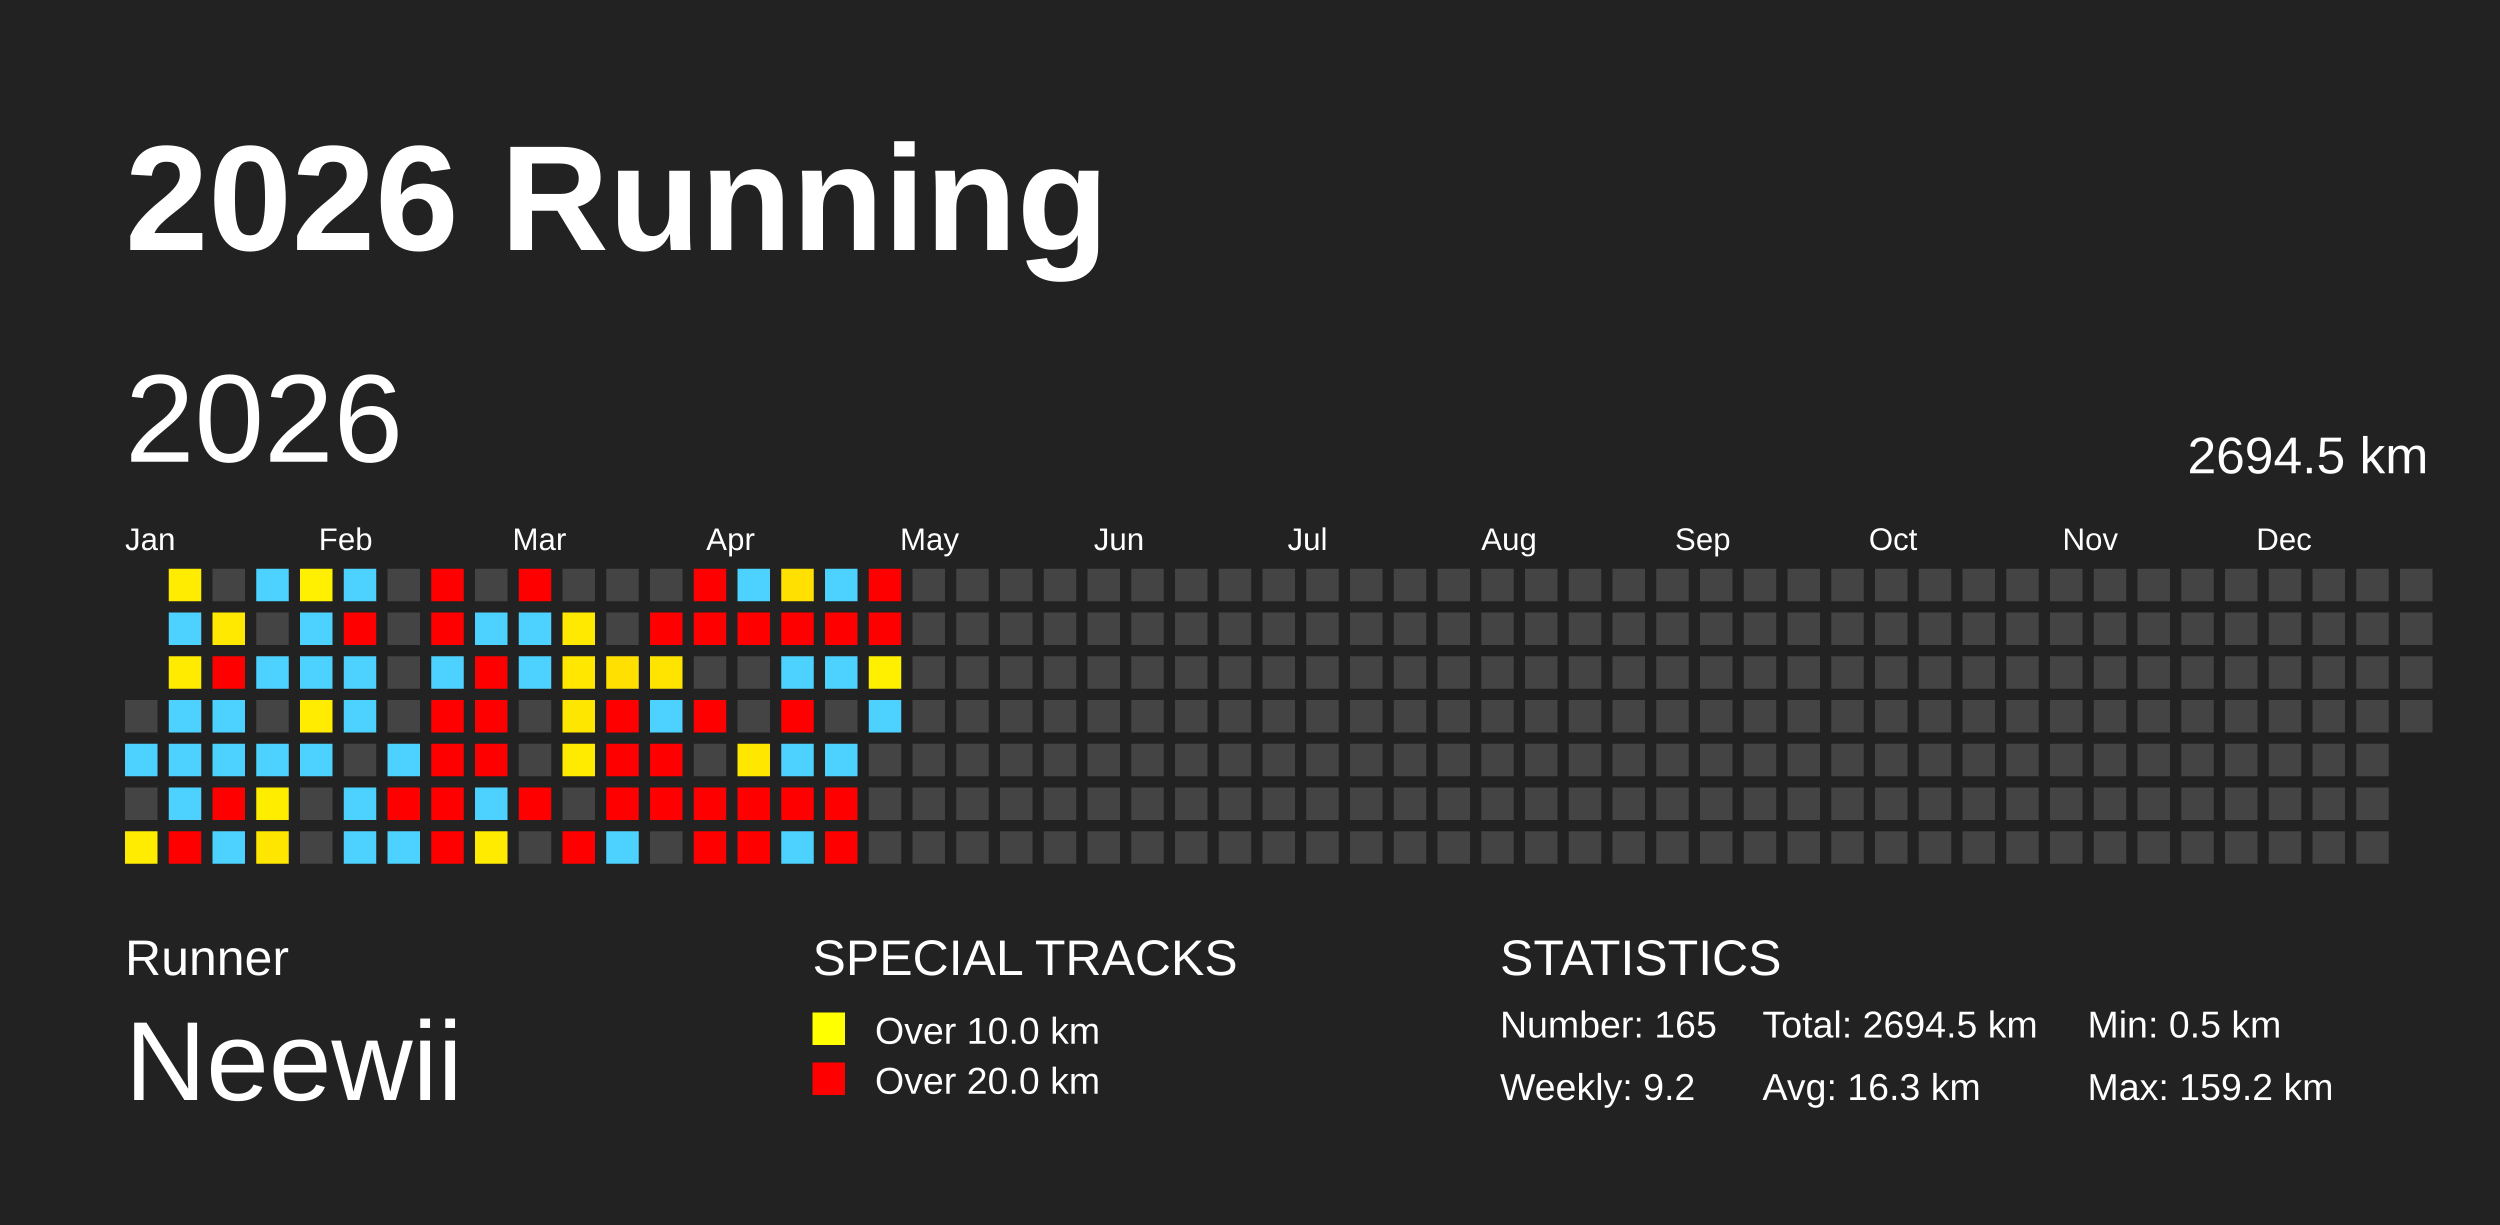
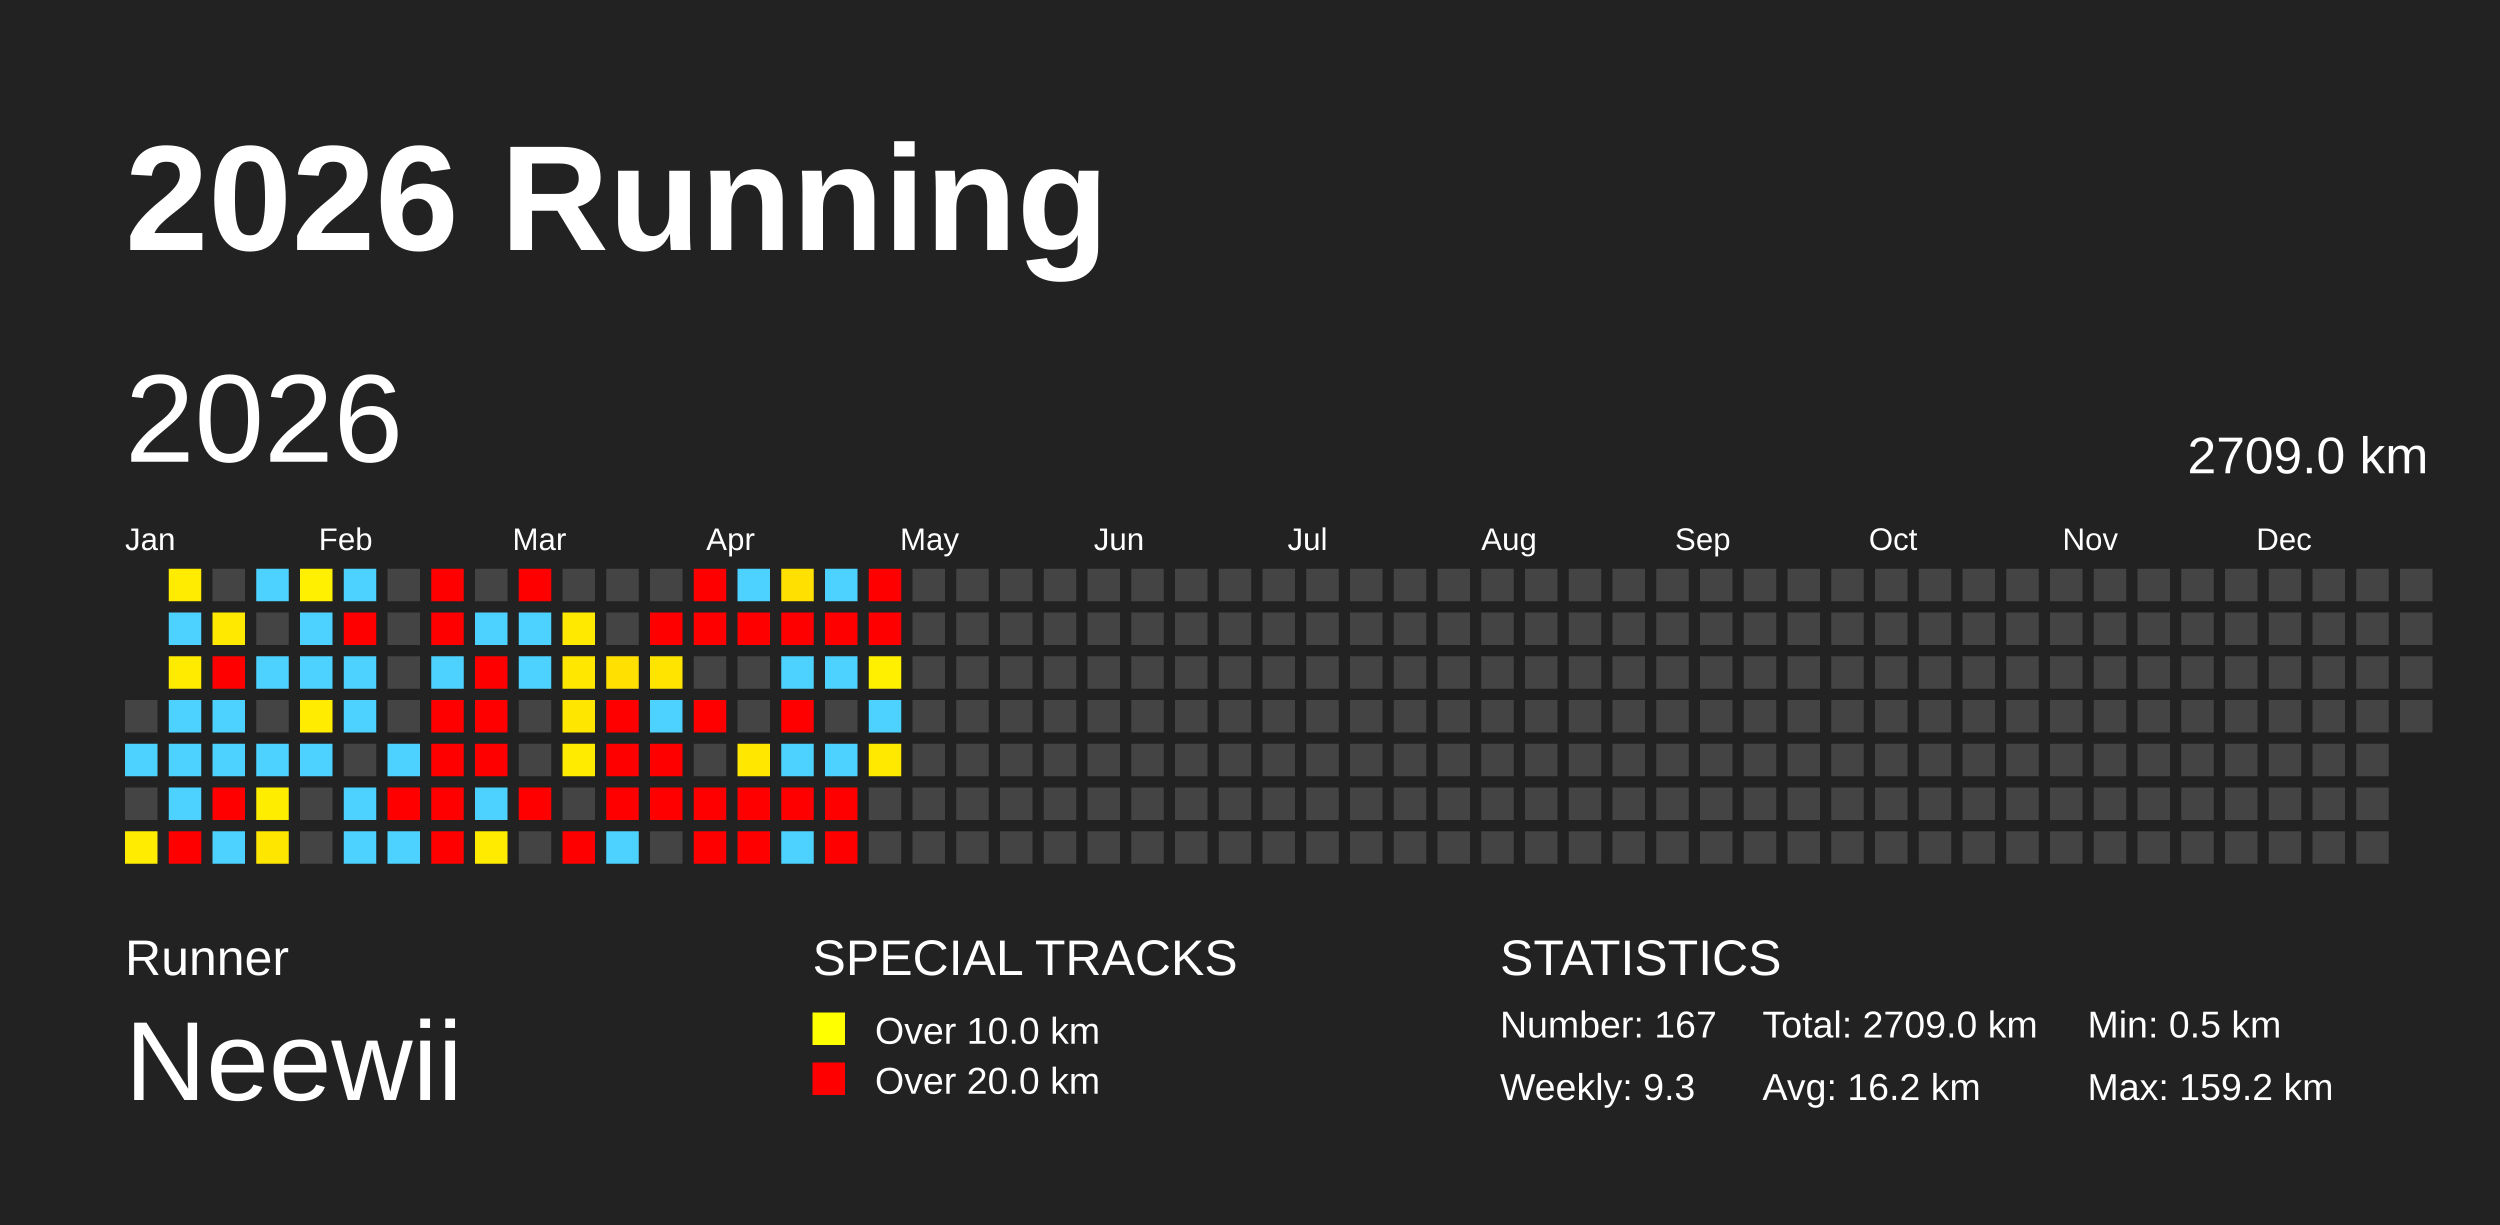
<svg xmlns="http://www.w3.org/2000/svg" baseProfile="full" height="98mm" version="1.1" viewBox="0,0,200,98" width="200mm">
  <defs />
  <rect fill="#222222" height="98" width="200" x="0" y="0" />
  <text fill="#FFFFFF" style="font-size:12px; font-family:Arial; font-weight:bold;" x="10" y="20">2026 Running</text>
  <text fill="#FFFFFF" style="font-size:4px; font-family:Arial" x="10" y="78">Runner</text>
  <text fill="#FFFFFF" style="font-size:9px; font-family:Arial" x="10" y="88">Neewii</text>
  <text fill="#FFFFFF" style="font-size:4px; font-family:Arial" x="65" y="78">SPECIAL TRACKS</text>
  <rect fill="yellow" height="2.6" width="2.6" x="65" y="81" />
  <text fill="#FFFFFF" style="font-size:3px; font-family:Arial" x="70" y="83.5">Over 10.0 km</text>
  <rect fill="red" height="2.6" width="2.6" x="65" y="85" />
  <text fill="#FFFFFF" style="font-size:3px; font-family:Arial" x="70" y="87.5">Over 20.0 km</text>
  <text fill="#FFFFFF" style="font-size:4px; font-family:Arial" x="120" y="78">STATISTICS</text>
-   <text fill="#FFFFFF" style="font-size:3px; font-family:Arial" x="120" y="83">Number: 165</text>
-   <text fill="#FFFFFF" style="font-size:3px; font-family:Arial" x="120" y="88">Weekly: 9.2</text>
-   <text fill="#FFFFFF" style="font-size:3px; font-family:Arial" x="141" y="83">Total: 2694.5 km</text>
-   <text fill="#FFFFFF" style="font-size:3px; font-family:Arial" x="141" y="88">Avg: 16.3 km</text>
+   <text fill="#FFFFFF" style="font-size:3px; font-family:Arial" x="120" y="83">Number: 167</text>
+   <text fill="#FFFFFF" style="font-size:3px; font-family:Arial" x="120" y="88">Weekly: 9.3</text>
+   <text fill="#FFFFFF" style="font-size:3px; font-family:Arial" x="141" y="83">Total: 2709.0 km</text>
+   <text fill="#FFFFFF" style="font-size:3px; font-family:Arial" x="141" y="88">Avg: 16.2 km</text>
  <text fill="#FFFFFF" style="font-size:3px; font-family:Arial" x="167" y="83">Min: 0.5 km</text>
  <text fill="#FFFFFF" style="font-size:3px; font-family:Arial" x="167" y="88">Max: 159.2 km</text>
  <text dominant-baseline="hanging" fill="#FFFFFF" style="font-size:10.0px; font-family:Arial;" x="10" y="30">2026</text>
-   <text dominant-baseline="hanging" fill="#FFFFFF" style="font-size:4.125px; font-family:Arial;" x="175" y="35">2694.5 km</text>
+   <text dominant-baseline="hanging" fill="#FFFFFF" style="font-size:4.125px; font-family:Arial;" x="175" y="35">2709.0 km</text>
  <text fill="#FFFFFF" style="font-size:2.5px; font-family:Arial" x="10.0" y="44">Jan</text>
  <text fill="#FFFFFF" style="font-size:2.5px; font-family:Arial" x="25.5" y="44">Feb</text>
  <text fill="#FFFFFF" style="font-size:2.5px; font-family:Arial" x="41.0" y="44">Mar</text>
  <text fill="#FFFFFF" style="font-size:2.5px; font-family:Arial" x="56.5" y="44">Apr</text>
  <text fill="#FFFFFF" style="font-size:2.5px; font-family:Arial" x="72.0" y="44">May</text>
  <text fill="#FFFFFF" style="font-size:2.5px; font-family:Arial" x="87.5" y="44">Jun</text>
  <text fill="#FFFFFF" style="font-size:2.5px; font-family:Arial" x="103.0" y="44">Jul</text>
  <text fill="#FFFFFF" style="font-size:2.5px; font-family:Arial" x="118.5" y="44">Aug</text>
  <text fill="#FFFFFF" style="font-size:2.5px; font-family:Arial" x="134.0" y="44">Sep</text>
  <text fill="#FFFFFF" style="font-size:2.5px; font-family:Arial" x="149.5" y="44">Oct</text>
  <text fill="#FFFFFF" style="font-size:2.5px; font-family:Arial" x="165.0" y="44">Nov</text>
  <text fill="#FFFFFF" style="font-size:2.5px; font-family:Arial" x="180.5" y="44">Dec</text>
  <rect fill="#444444" height="2.6" width="2.6" x="10.0" y="56.0" />
  <rect fill="#4dd2ff" height="2.6" width="2.6" x="10.0" y="59.5" />
  <rect fill="#444444" height="2.6" width="2.6" x="10.0" y="63.0" />
  <rect fill="#ffec00" height="2.6" width="2.6" x="10.0" y="66.5" />
  <rect fill="#ffec00" height="2.6" width="2.6" x="13.5" y="45.5" />
  <rect fill="#4dd2ff" height="2.6" width="2.6" x="13.5" y="49.0" />
  <rect fill="#ffeb00" height="2.6" width="2.6" x="13.5" y="52.5" />
  <rect fill="#4dd2ff" height="2.6" width="2.6" x="13.5" y="56.0" />
  <rect fill="#4dd2ff" height="2.6" width="2.6" x="13.5" y="59.5" />
  <rect fill="#4dd2ff" height="2.6" width="2.6" x="13.5" y="63.0" />
  <rect fill="red" height="2.6" width="2.6" x="13.5" y="66.5" />
  <rect fill="#444444" height="2.6" width="2.6" x="17.0" y="45.5" />
  <rect fill="#ffe900" height="2.6" width="2.6" x="17.0" y="49.0" />
  <rect fill="red" height="2.6" width="2.6" x="17.0" y="52.5" />
  <rect fill="#4dd2ff" height="2.6" width="2.6" x="17.0" y="56.0" />
  <rect fill="#4dd2ff" height="2.6" width="2.6" x="17.0" y="59.5" />
  <rect fill="red" height="2.6" width="2.6" x="17.0" y="63.0" />
  <rect fill="#4dd2ff" height="2.6" width="2.6" x="17.0" y="66.5" />
  <rect fill="#4dd2ff" height="2.6" width="2.6" x="20.5" y="45.5" />
  <rect fill="#444444" height="2.6" width="2.6" x="20.5" y="49.0" />
  <rect fill="#4dd2ff" height="2.6" width="2.6" x="20.5" y="52.5" />
  <rect fill="#444444" height="2.6" width="2.6" x="20.5" y="56.0" />
  <rect fill="#4dd2ff" height="2.6" width="2.6" x="20.5" y="59.5" />
  <rect fill="#ffed00" height="2.6" width="2.6" x="20.5" y="63.0" />
  <rect fill="#ffe600" height="2.6" width="2.6" x="20.5" y="66.5" />
  <rect fill="#ffef00" height="2.6" width="2.6" x="24.0" y="45.5" />
  <rect fill="#4dd2ff" height="2.6" width="2.6" x="24.0" y="49.0" />
  <rect fill="#4dd2ff" height="2.6" width="2.6" x="24.0" y="52.5" />
  <rect fill="#ffec00" height="2.6" width="2.6" x="24.0" y="56.0" />
  <rect fill="#4dd2ff" height="2.6" width="2.6" x="24.0" y="59.5" />
  <rect fill="#444444" height="2.6" width="2.6" x="24.0" y="63.0" />
  <rect fill="#444444" height="2.6" width="2.6" x="24.0" y="66.5" />
  <rect fill="#4dd2ff" height="2.6" width="2.6" x="27.5" y="45.5" />
  <rect fill="red" height="2.6" width="2.6" x="27.5" y="49.0" />
  <rect fill="#4dd2ff" height="2.6" width="2.6" x="27.5" y="52.5" />
  <rect fill="#4dd2ff" height="2.6" width="2.6" x="27.5" y="56.0" />
  <rect fill="#444444" height="2.6" width="2.6" x="27.5" y="59.5" />
  <rect fill="#4dd2ff" height="2.6" width="2.6" x="27.5" y="63.0" />
  <rect fill="#4dd2ff" height="2.6" width="2.6" x="27.5" y="66.5" />
  <rect fill="#444444" height="2.6" width="2.6" x="31.0" y="45.5" />
  <rect fill="#444444" height="2.6" width="2.6" x="31.0" y="49.0" />
  <rect fill="#444444" height="2.6" width="2.6" x="31.0" y="52.5" />
  <rect fill="#444444" height="2.6" width="2.6" x="31.0" y="56.0" />
  <rect fill="#4dd2ff" height="2.6" width="2.6" x="31.0" y="59.5" />
  <rect fill="red" height="2.6" width="2.6" x="31.0" y="63.0" />
  <rect fill="#4dd2ff" height="2.6" width="2.6" x="31.0" y="66.5" />
  <rect fill="red" height="2.6" width="2.6" x="34.5" y="45.5" />
  <rect fill="red" height="2.6" width="2.6" x="34.5" y="49.0" />
  <rect fill="#4dd2ff" height="2.6" width="2.6" x="34.5" y="52.5" />
  <rect fill="red" height="2.6" width="2.6" x="34.5" y="56.0" />
  <rect fill="red" height="2.6" width="2.6" x="34.5" y="59.5" />
  <rect fill="red" height="2.6" width="2.6" x="34.5" y="63.0" />
  <rect fill="red" height="2.6" width="2.6" x="34.5" y="66.5" />
  <rect fill="#444444" height="2.6" width="2.6" x="38.0" y="45.5" />
  <rect fill="#4dd2ff" height="2.6" width="2.6" x="38.0" y="49.0" />
  <rect fill="red" height="2.6" width="2.6" x="38.0" y="52.5" />
  <rect fill="red" height="2.6" width="2.6" x="38.0" y="56.0" />
  <rect fill="red" height="2.6" width="2.6" x="38.0" y="59.5" />
  <rect fill="#4dd2ff" height="2.6" width="2.6" x="38.0" y="63.0" />
  <rect fill="#ffeb00" height="2.6" width="2.6" x="38.0" y="66.5" />
  <rect fill="red" height="2.6" width="2.6" x="41.5" y="45.5" />
  <rect fill="#4dd2ff" height="2.6" width="2.6" x="41.5" y="49.0" />
  <rect fill="#4dd2ff" height="2.6" width="2.6" x="41.5" y="52.5" />
  <rect fill="#444444" height="2.6" width="2.6" x="41.5" y="56.0" />
  <rect fill="#444444" height="2.6" width="2.6" x="41.5" y="59.5" />
  <rect fill="red" height="2.6" width="2.6" x="41.5" y="63.0" />
  <rect fill="#444444" height="2.6" width="2.6" x="41.5" y="66.5" />
  <rect fill="#444444" height="2.6" width="2.6" x="45.0" y="45.5" />
  <rect fill="#ffe900" height="2.6" width="2.6" x="45.0" y="49.0" />
  <rect fill="#ffe700" height="2.6" width="2.6" x="45.0" y="52.5" />
  <rect fill="#ffe600" height="2.6" width="2.6" x="45.0" y="56.0" />
  <rect fill="#ffeb00" height="2.6" width="2.6" x="45.0" y="59.5" />
  <rect fill="#444444" height="2.6" width="2.6" x="45.0" y="63.0" />
  <rect fill="red" height="2.6" width="2.6" x="45.0" y="66.5" />
  <rect fill="#444444" height="2.6" width="2.6" x="48.5" y="45.5" />
  <rect fill="#444444" height="2.6" width="2.6" x="48.5" y="49.0" />
  <rect fill="#ffe000" height="2.6" width="2.6" x="48.5" y="52.5" />
  <rect fill="red" height="2.6" width="2.6" x="48.5" y="56.0" />
  <rect fill="red" height="2.6" width="2.6" x="48.5" y="59.5" />
  <rect fill="red" height="2.6" width="2.6" x="48.5" y="63.0" />
  <rect fill="#4dd2ff" height="2.6" width="2.6" x="48.5" y="66.5" />
  <rect fill="#444444" height="2.6" width="2.6" x="52.0" y="45.5" />
  <rect fill="red" height="2.6" width="2.6" x="52.0" y="49.0" />
  <rect fill="#ffe400" height="2.6" width="2.6" x="52.0" y="52.5" />
  <rect fill="#4dd2ff" height="2.6" width="2.6" x="52.0" y="56.0" />
  <rect fill="red" height="2.6" width="2.6" x="52.0" y="59.5" />
  <rect fill="red" height="2.6" width="2.6" x="52.0" y="63.0" />
  <rect fill="#444444" height="2.6" width="2.6" x="52.0" y="66.5" />
  <rect fill="red" height="2.6" width="2.6" x="55.5" y="45.5" />
  <rect fill="red" height="2.6" width="2.6" x="55.5" y="49.0" />
  <rect fill="#444444" height="2.6" width="2.6" x="55.5" y="52.5" />
  <rect fill="red" height="2.6" width="2.6" x="55.5" y="56.0" />
  <rect fill="#444444" height="2.6" width="2.6" x="55.5" y="59.5" />
  <rect fill="red" height="2.6" width="2.6" x="55.5" y="63.0" />
  <rect fill="red" height="2.6" width="2.6" x="55.5" y="66.5" />
  <rect fill="#4dd2ff" height="2.6" width="2.6" x="59.0" y="45.5" />
  <rect fill="red" height="2.6" width="2.6" x="59.0" y="49.0" />
  <rect fill="#444444" height="2.6" width="2.6" x="59.0" y="52.5" />
  <rect fill="#444444" height="2.6" width="2.6" x="59.0" y="56.0" />
  <rect fill="#ffe700" height="2.6" width="2.6" x="59.0" y="59.5" />
  <rect fill="red" height="2.6" width="2.6" x="59.0" y="63.0" />
  <rect fill="red" height="2.6" width="2.6" x="59.0" y="66.5" />
  <rect fill="#ffe000" height="2.6" width="2.6" x="62.5" y="45.5" />
  <rect fill="red" height="2.6" width="2.6" x="62.5" y="49.0" />
  <rect fill="#4dd2ff" height="2.6" width="2.6" x="62.5" y="52.5" />
  <rect fill="red" height="2.6" width="2.6" x="62.5" y="56.0" />
  <rect fill="#4dd2ff" height="2.6" width="2.6" x="62.5" y="59.5" />
  <rect fill="red" height="2.6" width="2.6" x="62.5" y="63.0" />
  <rect fill="#4dd2ff" height="2.6" width="2.6" x="62.5" y="66.5" />
  <rect fill="#4dd2ff" height="2.6" width="2.6" x="66.0" y="45.5" />
  <rect fill="red" height="2.6" width="2.6" x="66.0" y="49.0" />
  <rect fill="#4dd2ff" height="2.6" width="2.6" x="66.0" y="52.5" />
  <rect fill="#444444" height="2.6" width="2.6" x="66.0" y="56.0" />
  <rect fill="#4dd2ff" height="2.6" width="2.6" x="66.0" y="59.5" />
  <rect fill="red" height="2.6" width="2.6" x="66.0" y="63.0" />
  <rect fill="red" height="2.6" width="2.6" x="66.0" y="66.5" />
  <rect fill="red" height="2.6" width="2.6" x="69.5" y="45.5" />
  <rect fill="red" height="2.6" width="2.6" x="69.5" y="49.0" />
  <rect fill="#fff000" height="2.6" width="2.6" x="69.5" y="52.5" />
  <rect fill="#4dd2ff" height="2.6" width="2.6" x="69.5" y="56.0" />
-   <rect fill="#444444" height="2.6" width="2.6" x="69.5" y="59.5" />
+   <rect fill="#ffe900" height="2.6" width="2.6" x="69.5" y="59.5" />
  <rect fill="#444444" height="2.6" width="2.6" x="69.5" y="63.0" />
  <rect fill="#444444" height="2.6" width="2.6" x="69.5" y="66.5" />
  <rect fill="#444444" height="2.6" width="2.6" x="73.0" y="45.5" />
  <rect fill="#444444" height="2.6" width="2.6" x="73.0" y="49.0" />
  <rect fill="#444444" height="2.6" width="2.6" x="73.0" y="52.5" />
  <rect fill="#444444" height="2.6" width="2.6" x="73.0" y="56.0" />
  <rect fill="#444444" height="2.6" width="2.6" x="73.0" y="59.5" />
  <rect fill="#444444" height="2.6" width="2.6" x="73.0" y="63.0" />
  <rect fill="#444444" height="2.6" width="2.6" x="73.0" y="66.5" />
  <rect fill="#444444" height="2.6" width="2.6" x="76.5" y="45.5" />
  <rect fill="#444444" height="2.6" width="2.6" x="76.5" y="49.0" />
  <rect fill="#444444" height="2.6" width="2.6" x="76.5" y="52.5" />
  <rect fill="#444444" height="2.6" width="2.6" x="76.5" y="56.0" />
  <rect fill="#444444" height="2.6" width="2.6" x="76.5" y="59.5" />
  <rect fill="#444444" height="2.6" width="2.6" x="76.5" y="63.0" />
  <rect fill="#444444" height="2.6" width="2.6" x="76.5" y="66.5" />
  <rect fill="#444444" height="2.6" width="2.6" x="80.0" y="45.5" />
  <rect fill="#444444" height="2.6" width="2.6" x="80.0" y="49.0" />
  <rect fill="#444444" height="2.6" width="2.6" x="80.0" y="52.5" />
  <rect fill="#444444" height="2.6" width="2.6" x="80.0" y="56.0" />
  <rect fill="#444444" height="2.6" width="2.6" x="80.0" y="59.5" />
  <rect fill="#444444" height="2.6" width="2.6" x="80.0" y="63.0" />
  <rect fill="#444444" height="2.6" width="2.6" x="80.0" y="66.5" />
  <rect fill="#444444" height="2.6" width="2.6" x="83.5" y="45.5" />
  <rect fill="#444444" height="2.6" width="2.6" x="83.5" y="49.0" />
  <rect fill="#444444" height="2.6" width="2.6" x="83.5" y="52.5" />
  <rect fill="#444444" height="2.6" width="2.6" x="83.5" y="56.0" />
  <rect fill="#444444" height="2.6" width="2.6" x="83.5" y="59.5" />
  <rect fill="#444444" height="2.6" width="2.6" x="83.5" y="63.0" />
  <rect fill="#444444" height="2.6" width="2.6" x="83.5" y="66.5" />
  <rect fill="#444444" height="2.6" width="2.6" x="87.0" y="45.5" />
  <rect fill="#444444" height="2.6" width="2.6" x="87.0" y="49.0" />
  <rect fill="#444444" height="2.6" width="2.6" x="87.0" y="52.5" />
  <rect fill="#444444" height="2.6" width="2.6" x="87.0" y="56.0" />
  <rect fill="#444444" height="2.6" width="2.6" x="87.0" y="59.5" />
  <rect fill="#444444" height="2.6" width="2.6" x="87.0" y="63.0" />
  <rect fill="#444444" height="2.6" width="2.6" x="87.0" y="66.5" />
  <rect fill="#444444" height="2.6" width="2.6" x="90.5" y="45.5" />
  <rect fill="#444444" height="2.6" width="2.6" x="90.5" y="49.0" />
  <rect fill="#444444" height="2.6" width="2.6" x="90.5" y="52.5" />
  <rect fill="#444444" height="2.6" width="2.6" x="90.5" y="56.0" />
  <rect fill="#444444" height="2.6" width="2.6" x="90.5" y="59.5" />
  <rect fill="#444444" height="2.6" width="2.6" x="90.5" y="63.0" />
  <rect fill="#444444" height="2.6" width="2.6" x="90.5" y="66.5" />
  <rect fill="#444444" height="2.6" width="2.6" x="94.0" y="45.5" />
  <rect fill="#444444" height="2.6" width="2.6" x="94.0" y="49.0" />
  <rect fill="#444444" height="2.6" width="2.6" x="94.0" y="52.5" />
  <rect fill="#444444" height="2.6" width="2.6" x="94.0" y="56.0" />
  <rect fill="#444444" height="2.6" width="2.6" x="94.0" y="59.5" />
  <rect fill="#444444" height="2.6" width="2.6" x="94.0" y="63.0" />
  <rect fill="#444444" height="2.6" width="2.6" x="94.0" y="66.5" />
  <rect fill="#444444" height="2.6" width="2.6" x="97.5" y="45.5" />
  <rect fill="#444444" height="2.6" width="2.6" x="97.5" y="49.0" />
  <rect fill="#444444" height="2.6" width="2.6" x="97.5" y="52.5" />
  <rect fill="#444444" height="2.6" width="2.6" x="97.5" y="56.0" />
  <rect fill="#444444" height="2.6" width="2.6" x="97.5" y="59.5" />
  <rect fill="#444444" height="2.6" width="2.6" x="97.5" y="63.0" />
  <rect fill="#444444" height="2.6" width="2.6" x="97.5" y="66.5" />
  <rect fill="#444444" height="2.6" width="2.6" x="101.0" y="45.5" />
  <rect fill="#444444" height="2.6" width="2.6" x="101.0" y="49.0" />
  <rect fill="#444444" height="2.6" width="2.6" x="101.0" y="52.5" />
  <rect fill="#444444" height="2.6" width="2.6" x="101.0" y="56.0" />
  <rect fill="#444444" height="2.6" width="2.6" x="101.0" y="59.5" />
  <rect fill="#444444" height="2.6" width="2.6" x="101.0" y="63.0" />
  <rect fill="#444444" height="2.6" width="2.6" x="101.0" y="66.5" />
  <rect fill="#444444" height="2.6" width="2.6" x="104.5" y="45.5" />
  <rect fill="#444444" height="2.6" width="2.6" x="104.5" y="49.0" />
  <rect fill="#444444" height="2.6" width="2.6" x="104.5" y="52.5" />
  <rect fill="#444444" height="2.6" width="2.6" x="104.5" y="56.0" />
  <rect fill="#444444" height="2.6" width="2.6" x="104.5" y="59.5" />
  <rect fill="#444444" height="2.6" width="2.6" x="104.5" y="63.0" />
  <rect fill="#444444" height="2.6" width="2.6" x="104.5" y="66.5" />
  <rect fill="#444444" height="2.6" width="2.6" x="108.0" y="45.5" />
  <rect fill="#444444" height="2.6" width="2.6" x="108.0" y="49.0" />
  <rect fill="#444444" height="2.6" width="2.6" x="108.0" y="52.5" />
  <rect fill="#444444" height="2.6" width="2.6" x="108.0" y="56.0" />
  <rect fill="#444444" height="2.6" width="2.6" x="108.0" y="59.5" />
  <rect fill="#444444" height="2.6" width="2.6" x="108.0" y="63.0" />
  <rect fill="#444444" height="2.6" width="2.6" x="108.0" y="66.5" />
  <rect fill="#444444" height="2.6" width="2.6" x="111.5" y="45.5" />
  <rect fill="#444444" height="2.6" width="2.6" x="111.5" y="49.0" />
  <rect fill="#444444" height="2.6" width="2.6" x="111.5" y="52.5" />
  <rect fill="#444444" height="2.6" width="2.6" x="111.5" y="56.0" />
  <rect fill="#444444" height="2.6" width="2.6" x="111.5" y="59.5" />
  <rect fill="#444444" height="2.6" width="2.6" x="111.5" y="63.0" />
  <rect fill="#444444" height="2.6" width="2.6" x="111.5" y="66.5" />
  <rect fill="#444444" height="2.6" width="2.6" x="115.0" y="45.5" />
  <rect fill="#444444" height="2.6" width="2.6" x="115.0" y="49.0" />
  <rect fill="#444444" height="2.6" width="2.6" x="115.0" y="52.5" />
  <rect fill="#444444" height="2.6" width="2.6" x="115.0" y="56.0" />
  <rect fill="#444444" height="2.6" width="2.6" x="115.0" y="59.5" />
  <rect fill="#444444" height="2.6" width="2.6" x="115.0" y="63.0" />
  <rect fill="#444444" height="2.6" width="2.6" x="115.0" y="66.5" />
  <rect fill="#444444" height="2.6" width="2.6" x="118.5" y="45.5" />
  <rect fill="#444444" height="2.6" width="2.6" x="118.5" y="49.0" />
  <rect fill="#444444" height="2.6" width="2.6" x="118.5" y="52.5" />
  <rect fill="#444444" height="2.6" width="2.6" x="118.5" y="56.0" />
  <rect fill="#444444" height="2.6" width="2.6" x="118.5" y="59.5" />
  <rect fill="#444444" height="2.6" width="2.6" x="118.5" y="63.0" />
  <rect fill="#444444" height="2.6" width="2.6" x="118.5" y="66.5" />
  <rect fill="#444444" height="2.6" width="2.6" x="122.0" y="45.5" />
  <rect fill="#444444" height="2.6" width="2.6" x="122.0" y="49.0" />
  <rect fill="#444444" height="2.6" width="2.6" x="122.0" y="52.5" />
  <rect fill="#444444" height="2.6" width="2.6" x="122.0" y="56.0" />
  <rect fill="#444444" height="2.6" width="2.6" x="122.0" y="59.5" />
  <rect fill="#444444" height="2.6" width="2.6" x="122.0" y="63.0" />
  <rect fill="#444444" height="2.6" width="2.6" x="122.0" y="66.5" />
  <rect fill="#444444" height="2.6" width="2.6" x="125.5" y="45.5" />
  <rect fill="#444444" height="2.6" width="2.6" x="125.5" y="49.0" />
  <rect fill="#444444" height="2.6" width="2.6" x="125.5" y="52.5" />
  <rect fill="#444444" height="2.6" width="2.6" x="125.5" y="56.0" />
  <rect fill="#444444" height="2.6" width="2.6" x="125.5" y="59.5" />
  <rect fill="#444444" height="2.6" width="2.6" x="125.5" y="63.0" />
  <rect fill="#444444" height="2.6" width="2.6" x="125.5" y="66.5" />
  <rect fill="#444444" height="2.6" width="2.6" x="129.0" y="45.5" />
  <rect fill="#444444" height="2.6" width="2.6" x="129.0" y="49.0" />
  <rect fill="#444444" height="2.6" width="2.6" x="129.0" y="52.5" />
  <rect fill="#444444" height="2.6" width="2.6" x="129.0" y="56.0" />
  <rect fill="#444444" height="2.6" width="2.6" x="129.0" y="59.5" />
  <rect fill="#444444" height="2.6" width="2.6" x="129.0" y="63.0" />
  <rect fill="#444444" height="2.6" width="2.6" x="129.0" y="66.5" />
  <rect fill="#444444" height="2.6" width="2.6" x="132.5" y="45.5" />
  <rect fill="#444444" height="2.6" width="2.6" x="132.5" y="49.0" />
  <rect fill="#444444" height="2.6" width="2.6" x="132.5" y="52.5" />
  <rect fill="#444444" height="2.6" width="2.6" x="132.5" y="56.0" />
  <rect fill="#444444" height="2.6" width="2.6" x="132.5" y="59.5" />
  <rect fill="#444444" height="2.6" width="2.6" x="132.5" y="63.0" />
  <rect fill="#444444" height="2.6" width="2.6" x="132.5" y="66.5" />
  <rect fill="#444444" height="2.6" width="2.6" x="136.0" y="45.5" />
  <rect fill="#444444" height="2.6" width="2.6" x="136.0" y="49.0" />
  <rect fill="#444444" height="2.6" width="2.6" x="136.0" y="52.5" />
  <rect fill="#444444" height="2.6" width="2.6" x="136.0" y="56.0" />
  <rect fill="#444444" height="2.6" width="2.6" x="136.0" y="59.5" />
  <rect fill="#444444" height="2.6" width="2.6" x="136.0" y="63.0" />
  <rect fill="#444444" height="2.6" width="2.6" x="136.0" y="66.5" />
  <rect fill="#444444" height="2.6" width="2.6" x="139.5" y="45.5" />
  <rect fill="#444444" height="2.6" width="2.6" x="139.5" y="49.0" />
  <rect fill="#444444" height="2.6" width="2.6" x="139.5" y="52.5" />
  <rect fill="#444444" height="2.6" width="2.6" x="139.5" y="56.0" />
  <rect fill="#444444" height="2.6" width="2.6" x="139.5" y="59.5" />
  <rect fill="#444444" height="2.6" width="2.6" x="139.5" y="63.0" />
  <rect fill="#444444" height="2.6" width="2.6" x="139.5" y="66.5" />
  <rect fill="#444444" height="2.6" width="2.6" x="143.0" y="45.5" />
  <rect fill="#444444" height="2.6" width="2.6" x="143.0" y="49.0" />
  <rect fill="#444444" height="2.6" width="2.6" x="143.0" y="52.5" />
  <rect fill="#444444" height="2.6" width="2.6" x="143.0" y="56.0" />
  <rect fill="#444444" height="2.6" width="2.6" x="143.0" y="59.5" />
  <rect fill="#444444" height="2.6" width="2.6" x="143.0" y="63.0" />
  <rect fill="#444444" height="2.6" width="2.6" x="143.0" y="66.5" />
  <rect fill="#444444" height="2.6" width="2.6" x="146.5" y="45.5" />
  <rect fill="#444444" height="2.6" width="2.6" x="146.5" y="49.0" />
  <rect fill="#444444" height="2.6" width="2.6" x="146.5" y="52.5" />
  <rect fill="#444444" height="2.6" width="2.6" x="146.5" y="56.0" />
  <rect fill="#444444" height="2.6" width="2.6" x="146.5" y="59.5" />
  <rect fill="#444444" height="2.6" width="2.6" x="146.5" y="63.0" />
  <rect fill="#444444" height="2.6" width="2.6" x="146.5" y="66.5" />
  <rect fill="#444444" height="2.6" width="2.6" x="150.0" y="45.5" />
  <rect fill="#444444" height="2.6" width="2.6" x="150.0" y="49.0" />
  <rect fill="#444444" height="2.6" width="2.6" x="150.0" y="52.5" />
  <rect fill="#444444" height="2.6" width="2.6" x="150.0" y="56.0" />
  <rect fill="#444444" height="2.6" width="2.6" x="150.0" y="59.5" />
  <rect fill="#444444" height="2.6" width="2.6" x="150.0" y="63.0" />
  <rect fill="#444444" height="2.6" width="2.6" x="150.0" y="66.5" />
  <rect fill="#444444" height="2.6" width="2.6" x="153.5" y="45.5" />
  <rect fill="#444444" height="2.6" width="2.6" x="153.5" y="49.0" />
  <rect fill="#444444" height="2.6" width="2.6" x="153.5" y="52.5" />
  <rect fill="#444444" height="2.6" width="2.6" x="153.5" y="56.0" />
  <rect fill="#444444" height="2.6" width="2.6" x="153.5" y="59.5" />
  <rect fill="#444444" height="2.6" width="2.6" x="153.5" y="63.0" />
  <rect fill="#444444" height="2.6" width="2.6" x="153.5" y="66.5" />
  <rect fill="#444444" height="2.6" width="2.6" x="157.0" y="45.5" />
  <rect fill="#444444" height="2.6" width="2.6" x="157.0" y="49.0" />
  <rect fill="#444444" height="2.6" width="2.6" x="157.0" y="52.5" />
  <rect fill="#444444" height="2.6" width="2.6" x="157.0" y="56.0" />
  <rect fill="#444444" height="2.6" width="2.6" x="157.0" y="59.5" />
  <rect fill="#444444" height="2.6" width="2.6" x="157.0" y="63.0" />
  <rect fill="#444444" height="2.6" width="2.6" x="157.0" y="66.5" />
  <rect fill="#444444" height="2.6" width="2.6" x="160.5" y="45.5" />
  <rect fill="#444444" height="2.6" width="2.6" x="160.5" y="49.0" />
  <rect fill="#444444" height="2.6" width="2.6" x="160.5" y="52.5" />
  <rect fill="#444444" height="2.6" width="2.6" x="160.5" y="56.0" />
  <rect fill="#444444" height="2.6" width="2.6" x="160.5" y="59.5" />
  <rect fill="#444444" height="2.6" width="2.6" x="160.5" y="63.0" />
  <rect fill="#444444" height="2.6" width="2.6" x="160.5" y="66.5" />
  <rect fill="#444444" height="2.6" width="2.6" x="164.0" y="45.5" />
  <rect fill="#444444" height="2.6" width="2.6" x="164.0" y="49.0" />
  <rect fill="#444444" height="2.6" width="2.6" x="164.0" y="52.5" />
  <rect fill="#444444" height="2.6" width="2.6" x="164.0" y="56.0" />
  <rect fill="#444444" height="2.6" width="2.6" x="164.0" y="59.5" />
  <rect fill="#444444" height="2.6" width="2.6" x="164.0" y="63.0" />
  <rect fill="#444444" height="2.6" width="2.6" x="164.0" y="66.5" />
  <rect fill="#444444" height="2.6" width="2.6" x="167.5" y="45.5" />
  <rect fill="#444444" height="2.6" width="2.6" x="167.5" y="49.0" />
  <rect fill="#444444" height="2.6" width="2.6" x="167.5" y="52.5" />
  <rect fill="#444444" height="2.6" width="2.6" x="167.5" y="56.0" />
  <rect fill="#444444" height="2.6" width="2.6" x="167.5" y="59.5" />
  <rect fill="#444444" height="2.6" width="2.6" x="167.5" y="63.0" />
  <rect fill="#444444" height="2.6" width="2.6" x="167.5" y="66.5" />
  <rect fill="#444444" height="2.6" width="2.6" x="171.0" y="45.5" />
  <rect fill="#444444" height="2.6" width="2.6" x="171.0" y="49.0" />
  <rect fill="#444444" height="2.6" width="2.6" x="171.0" y="52.5" />
  <rect fill="#444444" height="2.6" width="2.6" x="171.0" y="56.0" />
  <rect fill="#444444" height="2.6" width="2.6" x="171.0" y="59.5" />
  <rect fill="#444444" height="2.6" width="2.6" x="171.0" y="63.0" />
  <rect fill="#444444" height="2.6" width="2.6" x="171.0" y="66.5" />
  <rect fill="#444444" height="2.6" width="2.6" x="174.5" y="45.5" />
  <rect fill="#444444" height="2.6" width="2.6" x="174.5" y="49.0" />
  <rect fill="#444444" height="2.6" width="2.6" x="174.5" y="52.5" />
  <rect fill="#444444" height="2.6" width="2.6" x="174.5" y="56.0" />
  <rect fill="#444444" height="2.6" width="2.6" x="174.5" y="59.5" />
  <rect fill="#444444" height="2.6" width="2.6" x="174.5" y="63.0" />
  <rect fill="#444444" height="2.6" width="2.6" x="174.5" y="66.5" />
  <rect fill="#444444" height="2.6" width="2.6" x="178.0" y="45.5" />
  <rect fill="#444444" height="2.6" width="2.6" x="178.0" y="49.0" />
  <rect fill="#444444" height="2.6" width="2.6" x="178.0" y="52.5" />
  <rect fill="#444444" height="2.6" width="2.6" x="178.0" y="56.0" />
  <rect fill="#444444" height="2.6" width="2.6" x="178.0" y="59.5" />
  <rect fill="#444444" height="2.6" width="2.6" x="178.0" y="63.0" />
  <rect fill="#444444" height="2.6" width="2.6" x="178.0" y="66.5" />
  <rect fill="#444444" height="2.6" width="2.6" x="181.5" y="45.5" />
  <rect fill="#444444" height="2.6" width="2.6" x="181.5" y="49.0" />
  <rect fill="#444444" height="2.6" width="2.6" x="181.5" y="52.5" />
  <rect fill="#444444" height="2.6" width="2.6" x="181.5" y="56.0" />
  <rect fill="#444444" height="2.6" width="2.6" x="181.5" y="59.5" />
  <rect fill="#444444" height="2.6" width="2.6" x="181.5" y="63.0" />
  <rect fill="#444444" height="2.6" width="2.6" x="181.5" y="66.5" />
  <rect fill="#444444" height="2.6" width="2.6" x="185.0" y="45.5" />
  <rect fill="#444444" height="2.6" width="2.6" x="185.0" y="49.0" />
  <rect fill="#444444" height="2.6" width="2.6" x="185.0" y="52.5" />
  <rect fill="#444444" height="2.6" width="2.6" x="185.0" y="56.0" />
  <rect fill="#444444" height="2.6" width="2.6" x="185.0" y="59.5" />
  <rect fill="#444444" height="2.6" width="2.6" x="185.0" y="63.0" />
  <rect fill="#444444" height="2.6" width="2.6" x="185.0" y="66.5" />
  <rect fill="#444444" height="2.6" width="2.6" x="188.5" y="45.5" />
  <rect fill="#444444" height="2.6" width="2.6" x="188.5" y="49.0" />
  <rect fill="#444444" height="2.6" width="2.6" x="188.5" y="52.5" />
  <rect fill="#444444" height="2.6" width="2.6" x="188.5" y="56.0" />
  <rect fill="#444444" height="2.6" width="2.6" x="188.5" y="59.5" />
  <rect fill="#444444" height="2.6" width="2.6" x="188.5" y="63.0" />
  <rect fill="#444444" height="2.6" width="2.6" x="188.5" y="66.5" />
  <rect fill="#444444" height="2.6" width="2.6" x="192.0" y="45.5" />
  <rect fill="#444444" height="2.6" width="2.6" x="192.0" y="49.0" />
  <rect fill="#444444" height="2.6" width="2.6" x="192.0" y="52.5" />
  <rect fill="#444444" height="2.6" width="2.6" x="192.0" y="56.0" />
</svg>
